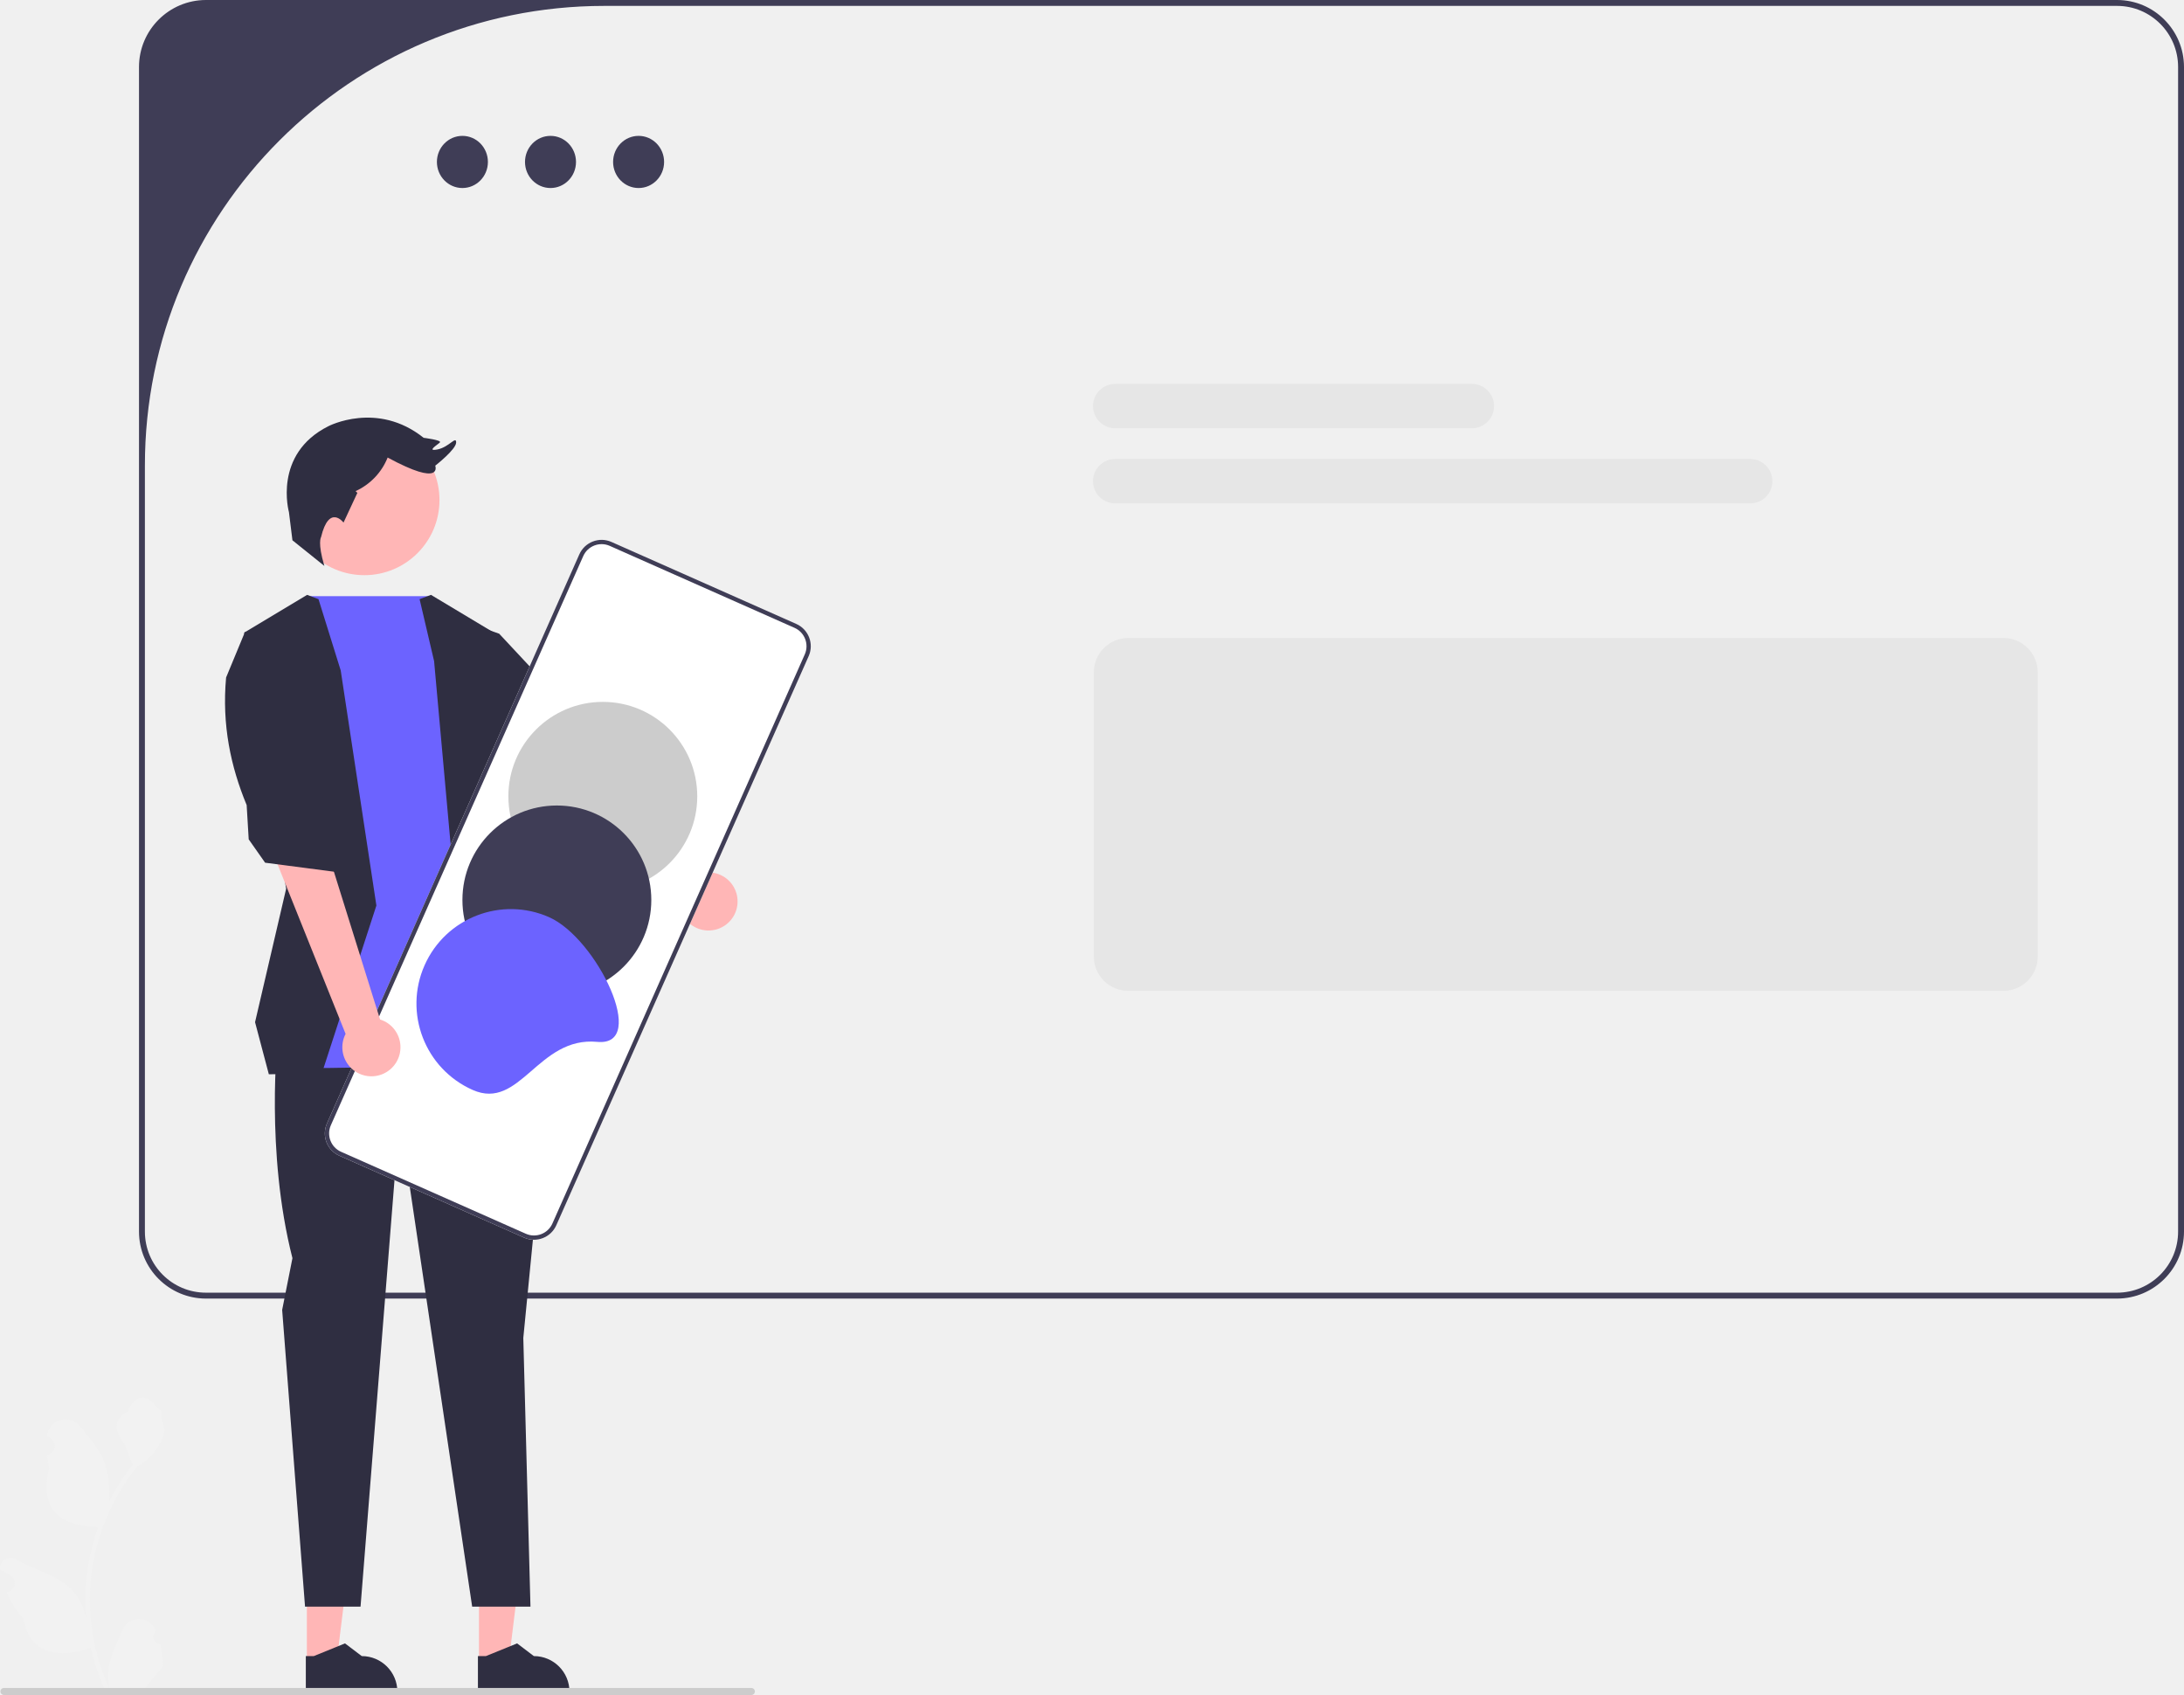
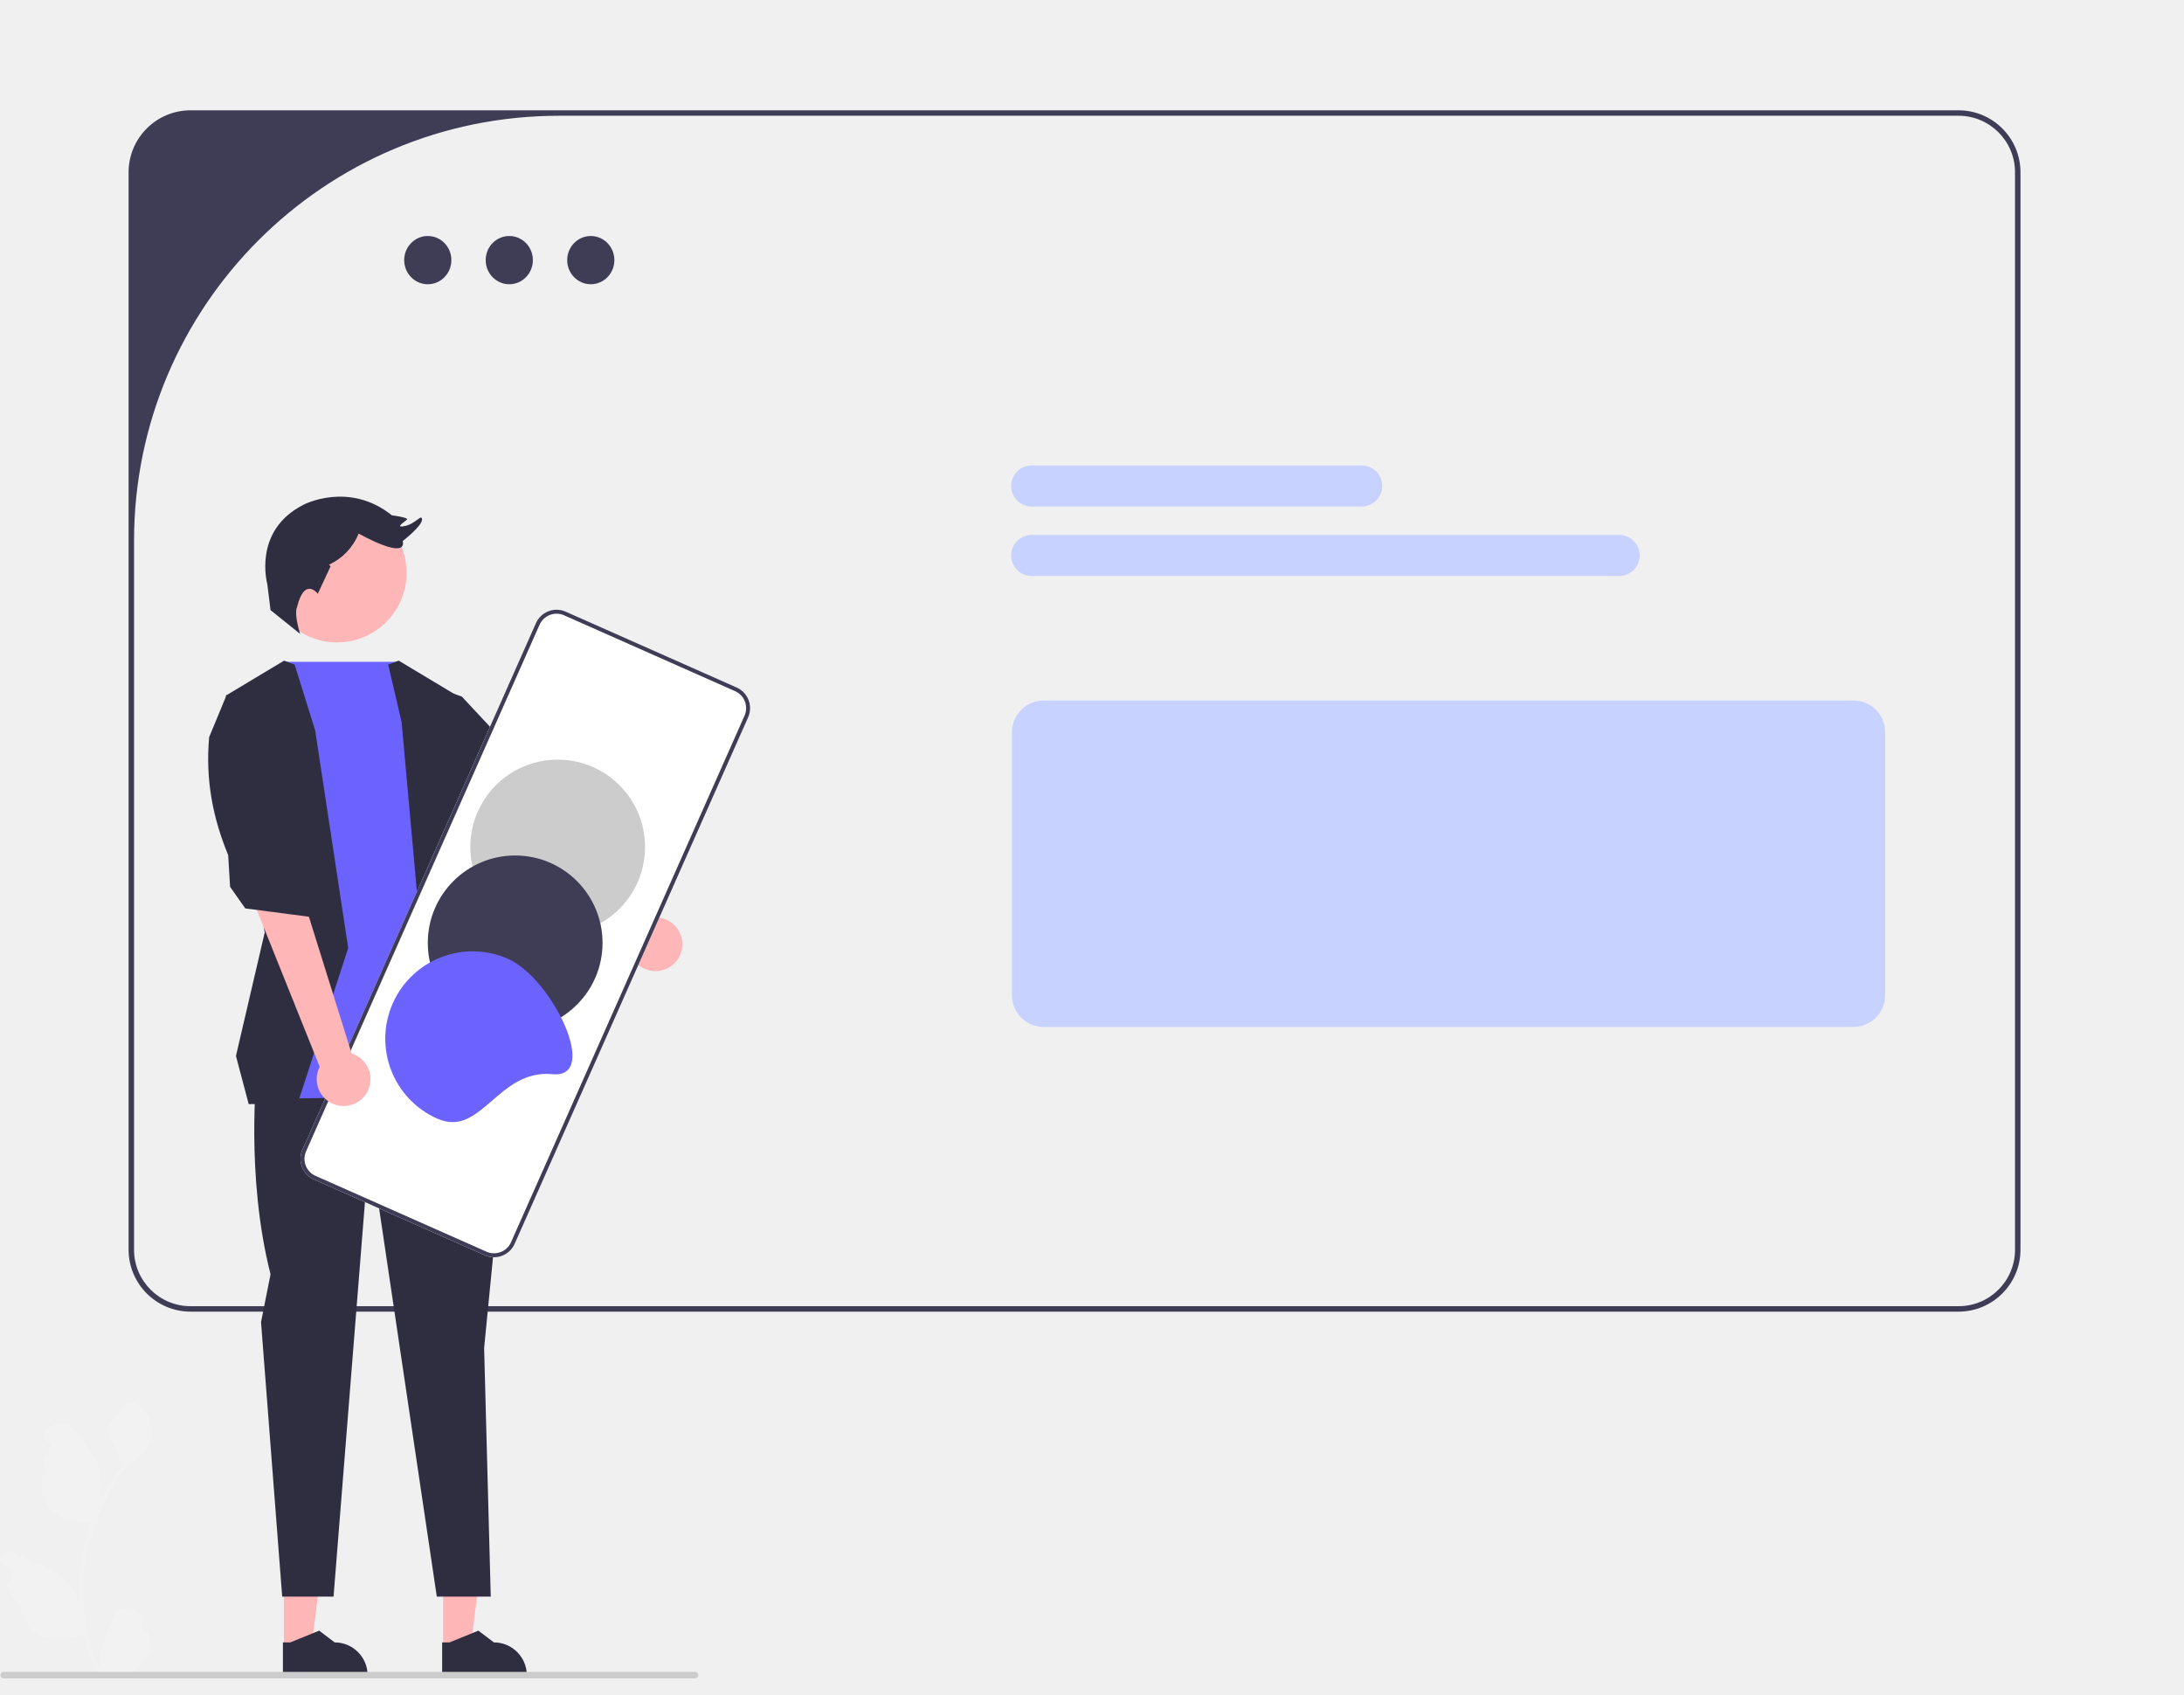
- <svg xmlns="http://www.w3.org/2000/svg" data-name="Layer 1" width="740.103" height="574.316" viewBox="0 0 740.103 574.316">
+ <svg xmlns="http://www.w3.org/2000/svg" data-name="Layer 1" width="740.103" height="574.316" viewBox="0 0 800 540">
  <path d="M717.413,0h-647.62a22.717,22.717,0,0,0-22.69,22.69V417.31a22.717,22.717,0,0,0,22.69,22.69h647.62a22.717,22.717,0,0,0,22.69-22.69V22.69A22.717,22.717,0,0,0,717.413,0Zm20.69,417.31a20.69,20.69,0,0,1-20.69,20.69h-647.62a20.69,20.69,0,0,1-20.69-20.69V157.676A155.676,155.676,0,0,1,204.779,2H717.413a20.69,20.69,0,0,1,20.69,20.69Z" fill="#3f3d56" />
-   <path d="M678.922,335.731h-296.63A11.628,11.628,0,0,1,370.678,324.117V227.782a11.628,11.628,0,0,1,11.614-11.614h296.63a11.628,11.628,0,0,1,11.614,11.614v96.335A11.628,11.628,0,0,1,678.922,335.731Z" fill="#e6e6e6" />
+   <path d="M678.922,335.731h-296.63A11.628,11.628,0,0,1,370.678,324.117V227.782a11.628,11.628,0,0,1,11.614-11.614h296.63a11.628,11.628,0,0,1,11.614,11.614v96.335A11.628,11.628,0,0,1,678.922,335.731Z" fill="#c7d2fe" />
  <ellipse cx="216.405" cy="54.873" rx="8.642" ry="8.835" fill="#3f3d56" />
  <ellipse cx="186.551" cy="54.873" rx="8.642" ry="8.835" fill="#3f3d56" />
  <ellipse cx="156.698" cy="54.873" rx="8.642" ry="8.835" fill="#3f3d56" />
-   <path d="M498.776,145.109H377.91a7.52,7.52,0,0,1,0-15.04H498.776a7.52,7.52,0,0,1,0,15.04Z" fill="#e6e6e6" />
-   <path d="M593.099,170.561H377.91a7.52,7.52,0,0,1,0-15.04H593.099a7.52,7.52,0,1,1,0,15.04Z" fill="#e6e6e6" />
+   <path d="M498.776,145.109H377.91a7.52,7.52,0,0,1,0-15.04H498.776a7.52,7.52,0,0,1,0,15.04Z" fill="#c7d2fe" />
+   <path d="M593.099,170.561H377.91a7.52,7.52,0,0,1,0-15.04H593.099a7.52,7.52,0,1,1,0,15.04Z" fill="#c7d2fe" />
  <polygon points="162.313 563.077 172.402 563.076 177.201 524.161 162.311 524.162 162.313 563.077" fill="#ffb6b6" />
  <path d="M161.957,573.602l31.025-.001v-.392a12.076,12.076,0,0,0-12.076-12.076h-.001l-5.667-4.299-10.574,4.3-2.708 0Z" fill="#2f2e41" />
  <polygon points="103.992 563.077 114.081 563.076 118.88 524.161 103.99 524.162 103.992 563.077" fill="#ffb6b6" />
  <path d="M103.636,573.602l31.025-.001v-.392a12.076,12.076,0,0,0-12.076-12.076h-.001l-5.667-4.299-10.574,4.3-2.708 0Z" fill="#2f2e41" />
  <path d="M230.272,304.697l-34.374-32.237,9.31-15.596L239.109,295.633a9.851,9.851,0,1,1-8.837,9.064Z" fill="#ffb6b6" />
  <path d="M94.121,351.63s-4.267,38.407,4.979,74.679l-3.482,17.534,7.75,100.53h18.811l13.194-165.717,24.63,165.717h19.758l-2.425-91.038,8.552-87.482-3.573-19.915Z" fill="#2f2e41" />
  <path d="M146.103,202h-42l-7.063,17.958,1.704,141.984s83.214,0,88.904-5.69l-17.781-61.877-6.401-78.947Z" fill="#6c63ff" />
  <polygon points="169.156 214.717 199.028 246.723 209.696 253.835 212.541 263.081 200.45 283.707 186.937 278.728 182.67 263.081 157.594 242.581 154.931 209.739 169.156 214.717" fill="#2f2e41" />
  <polygon points="142.188 203.016 147.103 224 153.865 298.998 163.111 355.897 189.785 355.897 173.779 294.02 167.378 214.362 146.041 201.56 142.188 203.016" fill="#2f2e41" />
  <polygon points="107.931 203.016 115.458 227.164 127.549 306.822 109.057 363.72 91.103 364 86.431 346.349 96.966 301.132 82.741 214.362 104.078 201.56 107.931 203.016" fill="#2f2e41" />
  <circle cx="123.472" cy="169.431" r="25.458" fill="#ffb6b6" />
  <path d="M108.785,182.033s-1.223,1.855,1.138,9.724l-10.824-8.69-1.184-9.543s-5.509-19.674,13.378-29.117c0,0,16.526-8.656,32.265,3.935,0,0,6.296.787,5.509,1.574s-4.722,3.148-.787,2.361,6.296-4.722,6.296-2.361-7.082,7.869-7.082,7.869,2.754,7.476-16.132-2.754v0a21.108,21.108,0,0,1-10.864,11.377l.606.592h0l-4.694,10.066S111.54,170.623,108.785,182.033Z" fill="#2f2e41" />
  <path d="M110.783,380.688l85.532-192.857a8.27,8.27,0,0,1,10.9-4.202l62.633,27.778a8.27,8.27,0,0,1,4.202,10.9L188.519,415.164a8.27,8.27,0,0,1-10.9,4.202l-62.633-27.778A8.27,8.27,0,0,1,110.783,380.688Z" fill="#fff" />
  <path d="M110.783,380.688l85.532-192.857a8.27,8.27,0,0,1,10.9-4.202l62.633,27.778a8.27,8.27,0,0,1,4.202,10.9L188.519,415.164a8.27,8.27,0,0,1-10.9,4.202l-62.633-27.778A8.27,8.27,0,0,1,110.783,380.688Zm161.939-158.97a6.814,6.814,0,0,0-3.463-8.982l-62.633-27.778a6.814,6.814,0,0,0-8.982,3.463L112.112,381.278a6.814,6.814,0,0,0,3.463,8.982l62.633,27.778a6.814,6.814,0,0,0,8.982-3.463Z" fill="#3f3d56" />
  <circle cx="204.278" cy="269.826" r="32.005" fill="#ccc" />
  <circle cx="188.708" cy="304.934" r="32.005" fill="#3f3d56" />
  <path d="M160.161,369.3a32.005,32.005,0,1,1,25.951-58.514c16.158,7.166,33.877,43.922,16.282,42.233C182.245,351.085,176.32,376.466,160.161,369.3Z" fill="#6c63ff" />
  <path d="M117.113,350.313,92.103,288l20,4,16.691,53.435a9.851,9.851,0,1,1-11.682,4.878Z" fill="#ffb6b6" />
  <path d="M76.618,229.563c-1.456,16.063,1.559,30.167,6.967,43.222l.695,11.612,5.56,7.917,23.707,3.095,4.353-13.728-9.744-12.965-.819-32.378-24.312-22.241Z" fill="#2f2e41" />
  <path d="M54.259,556.983a2.269,2.269,0,0,1-1.645-3.933l.155-.618q-.031-.074-.062-.148a6.094,6.094,0,0,0-11.241.042c-1.839,4.428-4.179,8.864-4.756,13.546a18.029,18.029,0,0,0,.316,6.2,72.281,72.281,0,0,1-6.575-30.021,69.766,69.766,0,0,1,.433-7.783q.358-3.178.995-6.31a73.119,73.119,0,0,1,14.5-30.99,19.459,19.459,0,0,0,8.093-8.397,14.843,14.843,0,0,0,1.35-4.056c-.394.052-1.486-5.949-1.188-6.317-.549-.833-1.532-1.247-2.131-2.06-2.982-4.043-7.091-3.337-9.236,2.157-4.582,2.313-4.627,6.148-1.815,9.837,1.789,2.347,2.035,5.522,3.604,8.035-.162.207-.329.407-.491.614a73.591,73.591,0,0,0-7.681,12.169,30.592,30.592,0,0,0-1.826-14.21c-1.748-4.217-5.025-7.769-7.91-11.415a6.279,6.279,0,0,0-11.184,3.083q-.009.081-.017.161.643.363,1.259.77A3.078,3.078,0,0,1,15.963,492.94l-.063.01a30.628,30.628,0,0,0,.807,4.579c-3.702,14.316,4.29,19.53,15.701,19.764.252.129.497.258.749.381a75.115,75.115,0,0,0-4.043,19.028,71.243,71.243,0,0,0,.052,11.503l-.019-.136a18.826,18.826,0,0,0-6.427-10.87c-4.946-4.063-11.933-5.559-17.268-8.824a3.533,3.533,0,0,0-5.411,3.437l.022.143a20.675,20.675,0,0,1,2.319,1.117q.643.363,1.259.77a3.078,3.078,0,0,1-1.241,5.602l-.063.01c-.045.006-.084.013-.129.019A30.655,30.655,0,0,0,7.846,548.302c2.315,12.497,12.256,13.683,22.89,10.044h.006a75.092,75.092,0,0,0,5.044,14.726H53.807c.065-.2.123-.407.181-.607a20.474,20.474,0,0,1-4.986-.297c1.337-1.641,2.674-3.294,4.011-4.935a1.119,1.119,0,0,0,.084-.097c.678-.84,1.363-1.673,2.041-2.512l0-.001a29.991,29.991,0,0,0-.879-7.64Z" fill="#f2f2f2" />
  <path d="M255.81,573.126a1.186,1.186,0,0,1-1.19,1.19H1.33a1.19,1.19,0,0,1,0-2.38h253.29A1.187,1.187,0,0,1,255.81,573.126Z" fill="#ccc" />
</svg>
